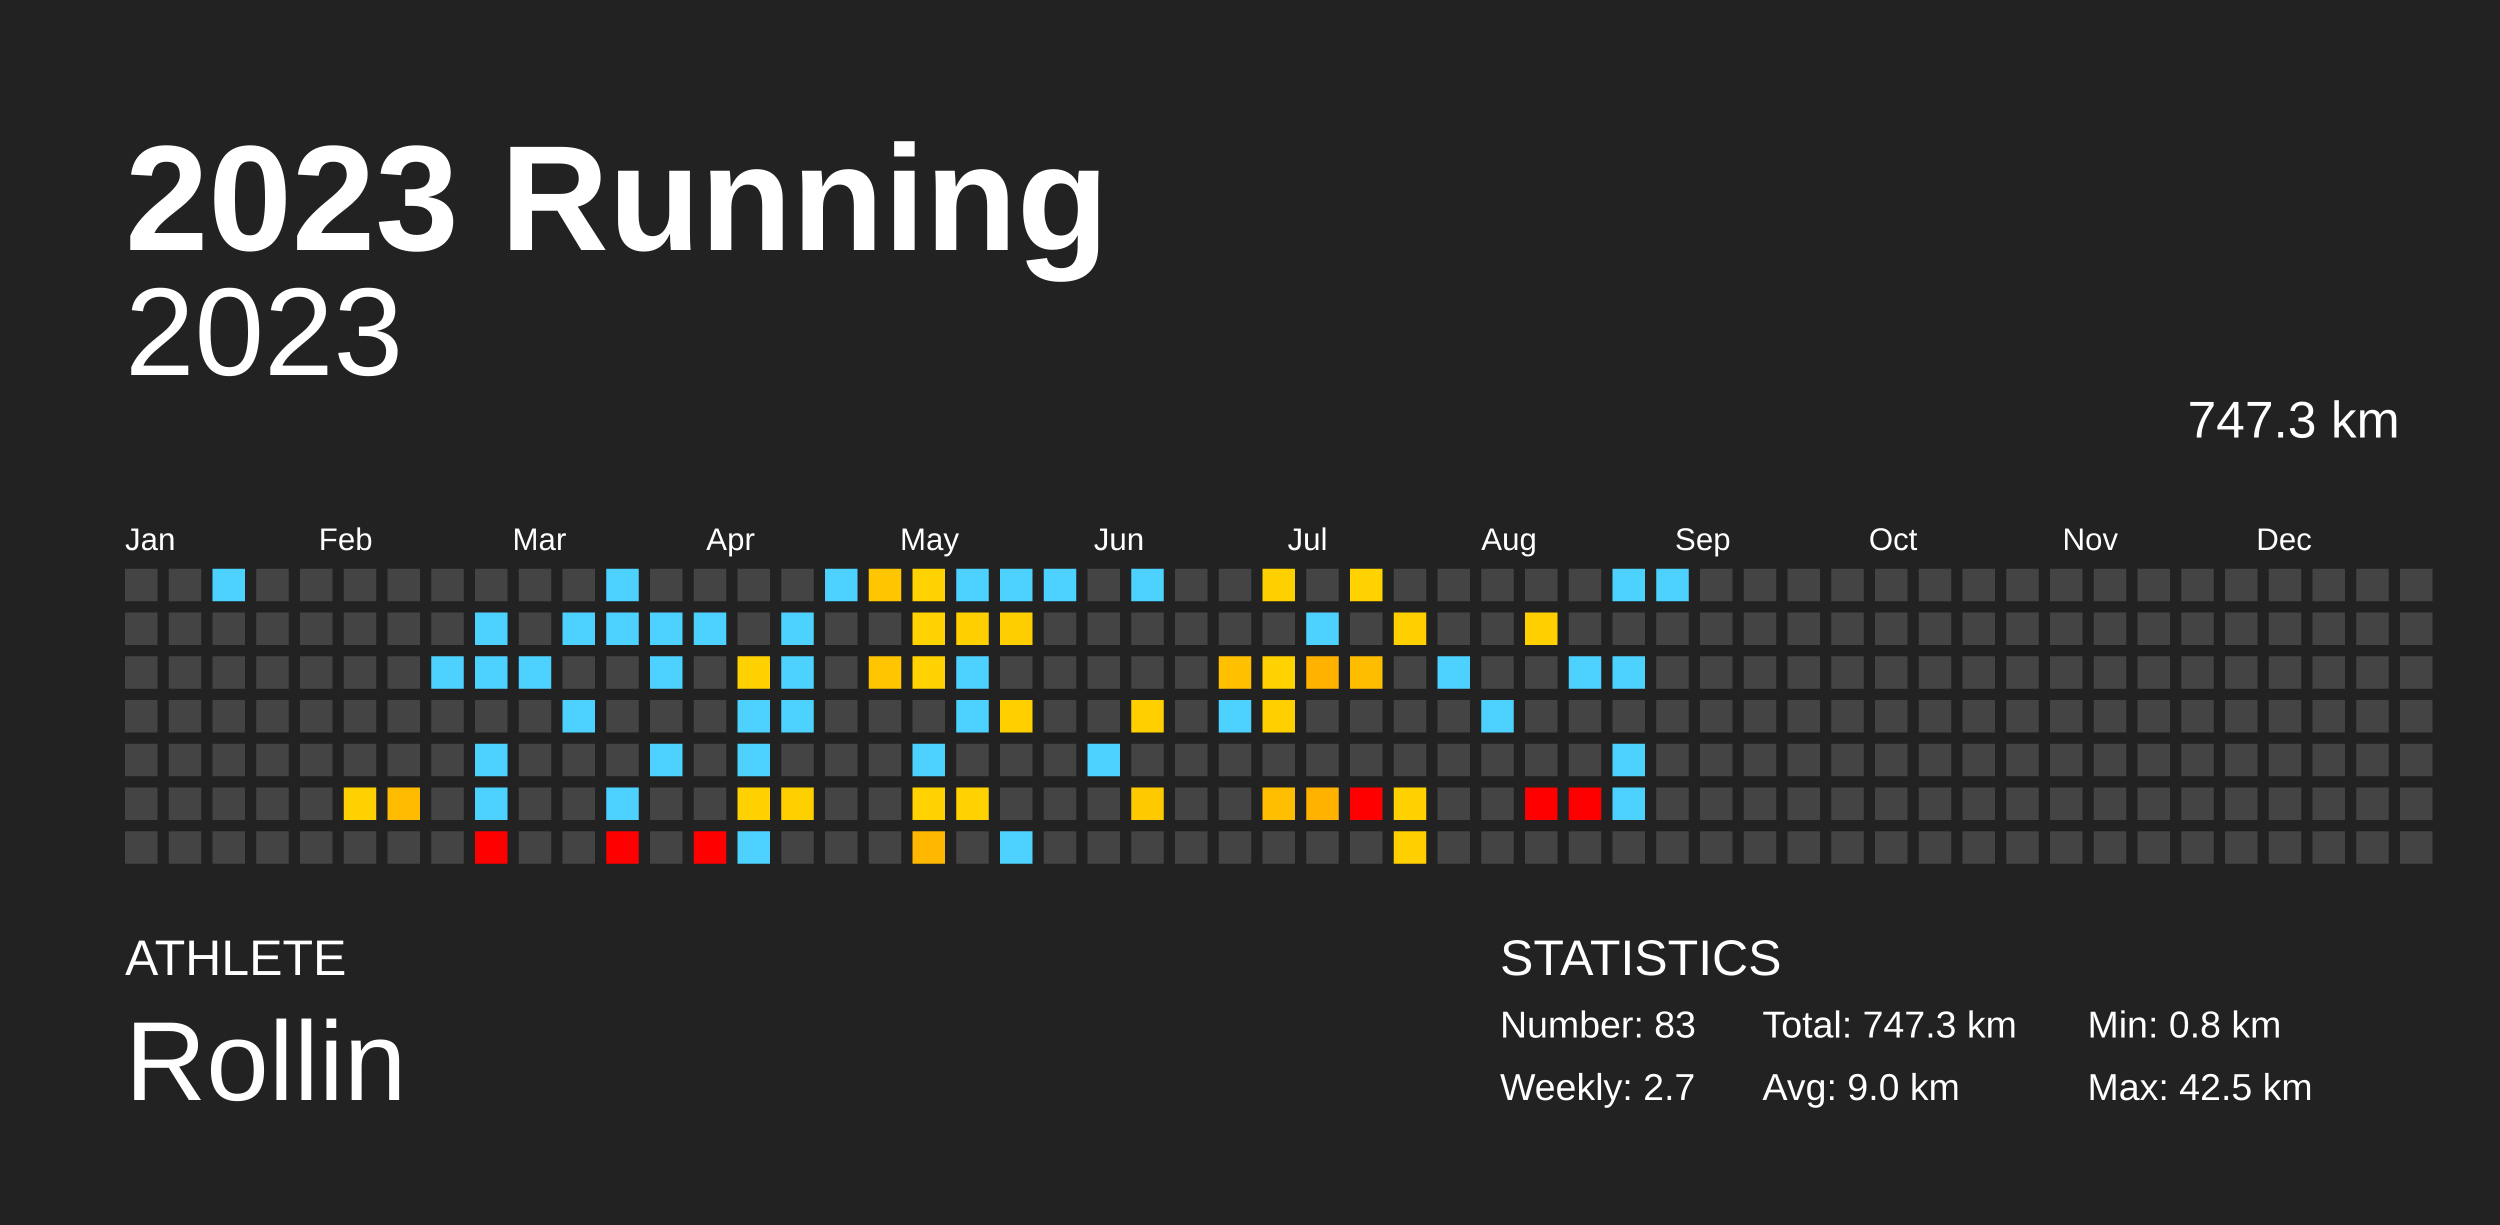
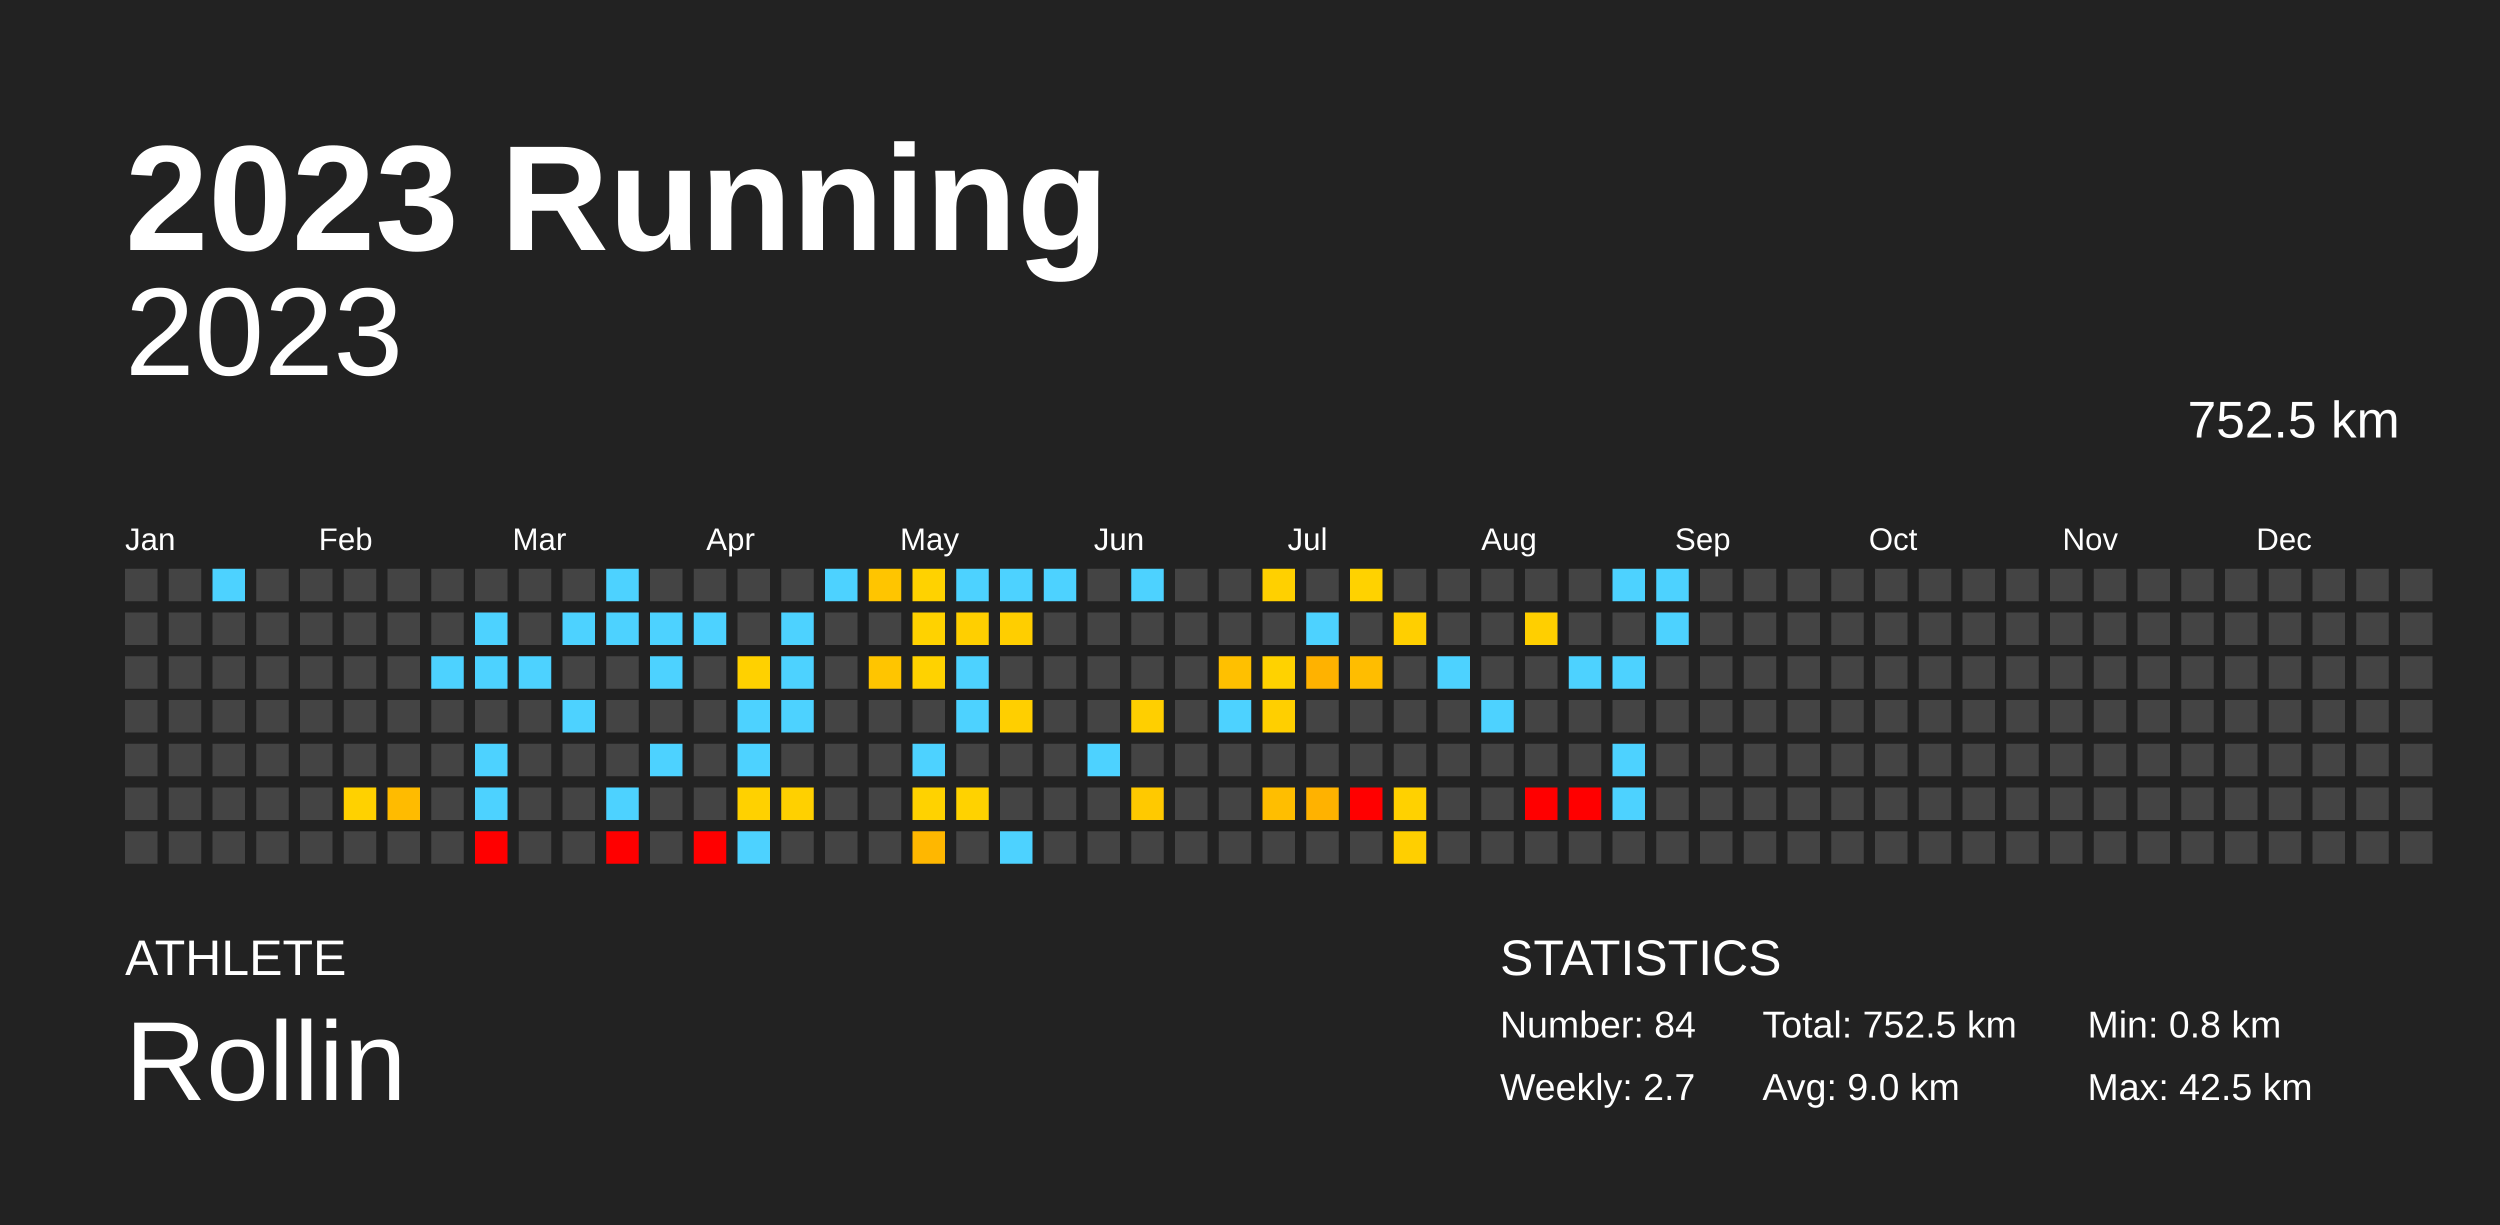
<svg xmlns="http://www.w3.org/2000/svg" baseProfile="full" height="98mm" version="1.1" viewBox="0,0,200,98" width="200mm">
  <defs />
  <rect fill="#222222" height="98" width="200" x="0" y="0" />
  <text fill="#FFFFFF" style="font-size:12px; font-family:Arial; font-weight:bold;" x="10" y="20">2023 Running</text>
  <text fill="#FFFFFF" style="font-size:4px; font-family:Arial" x="10" y="78">ATHLETE</text>
  <text fill="#FFFFFF" style="font-size:9px; font-family:Arial" x="10" y="88">Rollin</text>
  <text fill="#FFFFFF" style="font-size:4px; font-family:Arial" x="120" y="78">STATISTICS</text>
-   <text fill="#FFFFFF" style="font-size:3px; font-family:Arial" x="120" y="83">Number: 83</text>
+   <text fill="#FFFFFF" style="font-size:3px; font-family:Arial" x="120" y="83">Number: 84</text>
  <text fill="#FFFFFF" style="font-size:3px; font-family:Arial" x="120" y="88">Weekly: 2.7</text>
-   <text fill="#FFFFFF" style="font-size:3px; font-family:Arial" x="141" y="83">Total: 747.3 km</text>
+   <text fill="#FFFFFF" style="font-size:3px; font-family:Arial" x="141" y="83">Total: 752.5 km</text>
  <text fill="#FFFFFF" style="font-size:3px; font-family:Arial" x="141" y="88">Avg: 9.0 km</text>
  <text fill="#FFFFFF" style="font-size:3px; font-family:Arial" x="167" y="83">Min: 0.8 km</text>
  <text fill="#FFFFFF" style="font-size:3px; font-family:Arial" x="167" y="88">Max: 42.5 km</text>
  <text alignment-baseline="hanging" fill="#FFFFFF" style="font-size:10.0px; font-family:Arial;" x="10" y="30">2023</text>
-   <text alignment-baseline="hanging" fill="#FFFFFF" style="font-size:4.125px; font-family:Arial;" x="175" y="35">747.3 km</text>
+   <text alignment-baseline="hanging" fill="#FFFFFF" style="font-size:4.125px; font-family:Arial;" x="175" y="35">752.5 km</text>
  <text fill="#FFFFFF" style="font-size:2.5px; font-family:Arial" x="10.0" y="44">Jan</text>
  <text fill="#FFFFFF" style="font-size:2.5px; font-family:Arial" x="25.5" y="44">Feb</text>
  <text fill="#FFFFFF" style="font-size:2.5px; font-family:Arial" x="41.0" y="44">Mar</text>
  <text fill="#FFFFFF" style="font-size:2.5px; font-family:Arial" x="56.5" y="44">Apr</text>
  <text fill="#FFFFFF" style="font-size:2.5px; font-family:Arial" x="72.0" y="44">May</text>
  <text fill="#FFFFFF" style="font-size:2.5px; font-family:Arial" x="87.5" y="44">Jun</text>
  <text fill="#FFFFFF" style="font-size:2.5px; font-family:Arial" x="103.0" y="44">Jul</text>
  <text fill="#FFFFFF" style="font-size:2.5px; font-family:Arial" x="118.5" y="44">Aug</text>
  <text fill="#FFFFFF" style="font-size:2.5px; font-family:Arial" x="134.0" y="44">Sep</text>
  <text fill="#FFFFFF" style="font-size:2.5px; font-family:Arial" x="149.5" y="44">Oct</text>
  <text fill="#FFFFFF" style="font-size:2.5px; font-family:Arial" x="165.0" y="44">Nov</text>
  <text fill="#FFFFFF" style="font-size:2.5px; font-family:Arial" x="180.5" y="44">Dec</text>
  <rect fill="#444444" height="2.6" width="2.6" x="10.0" y="45.5" />
  <rect fill="#444444" height="2.6" width="2.6" x="10.0" y="49.0" />
  <rect fill="#444444" height="2.6" width="2.6" x="10.0" y="52.5" />
  <rect fill="#444444" height="2.6" width="2.6" x="10.0" y="56.0" />
  <rect fill="#444444" height="2.6" width="2.6" x="10.0" y="59.5" />
  <rect fill="#444444" height="2.6" width="2.6" x="10.0" y="63.0" />
  <rect fill="#444444" height="2.6" width="2.6" x="10.0" y="66.5" />
  <rect fill="#444444" height="2.6" width="2.6" x="13.5" y="45.5" />
  <rect fill="#444444" height="2.6" width="2.6" x="13.5" y="49.0" />
  <rect fill="#444444" height="2.6" width="2.6" x="13.5" y="52.5" />
  <rect fill="#444444" height="2.6" width="2.6" x="13.5" y="56.0" />
  <rect fill="#444444" height="2.6" width="2.6" x="13.5" y="59.5" />
  <rect fill="#444444" height="2.6" width="2.6" x="13.5" y="63.0" />
  <rect fill="#444444" height="2.6" width="2.6" x="13.5" y="66.5" />
  <rect fill="#4dd2ff" height="2.6" width="2.6" x="17.0" y="45.5" />
  <rect fill="#444444" height="2.6" width="2.6" x="17.0" y="49.0" />
  <rect fill="#444444" height="2.6" width="2.6" x="17.0" y="52.5" />
  <rect fill="#444444" height="2.6" width="2.6" x="17.0" y="56.0" />
  <rect fill="#444444" height="2.6" width="2.6" x="17.0" y="59.5" />
  <rect fill="#444444" height="2.6" width="2.6" x="17.0" y="63.0" />
  <rect fill="#444444" height="2.6" width="2.6" x="17.0" y="66.5" />
  <rect fill="#444444" height="2.6" width="2.6" x="20.5" y="45.5" />
  <rect fill="#444444" height="2.6" width="2.6" x="20.5" y="49.0" />
  <rect fill="#444444" height="2.6" width="2.6" x="20.5" y="52.5" />
  <rect fill="#444444" height="2.6" width="2.6" x="20.5" y="56.0" />
  <rect fill="#444444" height="2.6" width="2.6" x="20.5" y="59.5" />
  <rect fill="#444444" height="2.6" width="2.6" x="20.5" y="63.0" />
  <rect fill="#444444" height="2.6" width="2.6" x="20.5" y="66.5" />
  <rect fill="#444444" height="2.6" width="2.6" x="24.0" y="45.5" />
  <rect fill="#444444" height="2.6" width="2.6" x="24.0" y="49.0" />
  <rect fill="#444444" height="2.6" width="2.6" x="24.0" y="52.5" />
  <rect fill="#444444" height="2.6" width="2.6" x="24.0" y="56.0" />
  <rect fill="#444444" height="2.6" width="2.6" x="24.0" y="59.5" />
  <rect fill="#444444" height="2.6" width="2.6" x="24.0" y="63.0" />
  <rect fill="#444444" height="2.6" width="2.6" x="24.0" y="66.5" />
  <rect fill="#444444" height="2.6" width="2.6" x="27.5" y="45.5" />
  <rect fill="#444444" height="2.6" width="2.6" x="27.5" y="49.0" />
  <rect fill="#444444" height="2.6" width="2.6" x="27.5" y="52.5" />
  <rect fill="#444444" height="2.6" width="2.6" x="27.5" y="56.0" />
  <rect fill="#444444" height="2.6" width="2.6" x="27.5" y="59.5" />
  <rect fill="#ffd100" height="2.6" width="2.6" x="27.5" y="63.0" />
  <rect fill="#444444" height="2.6" width="2.6" x="27.5" y="66.5" />
  <rect fill="#444444" height="2.6" width="2.6" x="31.0" y="45.5" />
  <rect fill="#444444" height="2.6" width="2.6" x="31.0" y="49.0" />
  <rect fill="#444444" height="2.6" width="2.6" x="31.0" y="52.5" />
  <rect fill="#444444" height="2.6" width="2.6" x="31.0" y="56.0" />
  <rect fill="#444444" height="2.6" width="2.6" x="31.0" y="59.5" />
  <rect fill="#ffbb00" height="2.6" width="2.6" x="31.0" y="63.0" />
  <rect fill="#444444" height="2.6" width="2.6" x="31.0" y="66.5" />
  <rect fill="#444444" height="2.6" width="2.6" x="34.5" y="45.5" />
  <rect fill="#444444" height="2.6" width="2.6" x="34.5" y="49.0" />
  <rect fill="#4dd2ff" height="2.6" width="2.6" x="34.5" y="52.5" />
  <rect fill="#444444" height="2.6" width="2.6" x="34.5" y="56.0" />
  <rect fill="#444444" height="2.6" width="2.6" x="34.5" y="59.5" />
  <rect fill="#444444" height="2.6" width="2.6" x="34.5" y="63.0" />
  <rect fill="#444444" height="2.6" width="2.6" x="34.5" y="66.5" />
  <rect fill="#444444" height="2.6" width="2.6" x="38.0" y="45.5" />
  <rect fill="#4dd2ff" height="2.6" width="2.6" x="38.0" y="49.0" />
  <rect fill="#4dd2ff" height="2.6" width="2.6" x="38.0" y="52.5" />
  <rect fill="#444444" height="2.6" width="2.6" x="38.0" y="56.0" />
  <rect fill="#4dd2ff" height="2.6" width="2.6" x="38.0" y="59.5" />
  <rect fill="#4dd2ff" height="2.6" width="2.6" x="38.0" y="63.0" />
  <rect fill="red" height="2.6" width="2.6" x="38.0" y="66.5" />
  <rect fill="#444444" height="2.6" width="2.6" x="41.5" y="45.5" />
  <rect fill="#444444" height="2.6" width="2.6" x="41.5" y="49.0" />
  <rect fill="#4dd2ff" height="2.6" width="2.6" x="41.5" y="52.5" />
  <rect fill="#444444" height="2.6" width="2.6" x="41.5" y="56.0" />
  <rect fill="#444444" height="2.6" width="2.6" x="41.5" y="59.5" />
  <rect fill="#444444" height="2.6" width="2.6" x="41.5" y="63.0" />
  <rect fill="#444444" height="2.6" width="2.6" x="41.5" y="66.5" />
  <rect fill="#444444" height="2.6" width="2.6" x="45.0" y="45.5" />
  <rect fill="#4dd2ff" height="2.6" width="2.6" x="45.0" y="49.0" />
  <rect fill="#444444" height="2.6" width="2.6" x="45.0" y="52.5" />
  <rect fill="#4dd2ff" height="2.6" width="2.6" x="45.0" y="56.0" />
  <rect fill="#444444" height="2.6" width="2.6" x="45.0" y="59.5" />
  <rect fill="#444444" height="2.6" width="2.6" x="45.0" y="63.0" />
  <rect fill="#444444" height="2.6" width="2.6" x="45.0" y="66.5" />
  <rect fill="#4dd2ff" height="2.6" width="2.6" x="48.5" y="45.5" />
  <rect fill="#4dd2ff" height="2.6" width="2.6" x="48.5" y="49.0" />
  <rect fill="#444444" height="2.6" width="2.6" x="48.5" y="52.5" />
  <rect fill="#444444" height="2.6" width="2.6" x="48.5" y="56.0" />
  <rect fill="#444444" height="2.6" width="2.6" x="48.5" y="59.5" />
  <rect fill="#4dd2ff" height="2.6" width="2.6" x="48.5" y="63.0" />
  <rect fill="red" height="2.6" width="2.6" x="48.5" y="66.5" />
  <rect fill="#444444" height="2.6" width="2.6" x="52.0" y="45.5" />
  <rect fill="#4dd2ff" height="2.6" width="2.6" x="52.0" y="49.0" />
  <rect fill="#4dd2ff" height="2.6" width="2.6" x="52.0" y="52.5" />
  <rect fill="#444444" height="2.6" width="2.6" x="52.0" y="56.0" />
  <rect fill="#4dd2ff" height="2.6" width="2.6" x="52.0" y="59.5" />
  <rect fill="#444444" height="2.6" width="2.6" x="52.0" y="63.0" />
  <rect fill="#444444" height="2.6" width="2.6" x="52.0" y="66.5" />
  <rect fill="#444444" height="2.6" width="2.6" x="55.5" y="45.5" />
  <rect fill="#4dd2ff" height="2.6" width="2.6" x="55.5" y="49.0" />
  <rect fill="#444444" height="2.6" width="2.6" x="55.5" y="52.5" />
  <rect fill="#444444" height="2.6" width="2.6" x="55.5" y="56.0" />
  <rect fill="#444444" height="2.6" width="2.6" x="55.5" y="59.5" />
  <rect fill="#444444" height="2.6" width="2.6" x="55.5" y="63.0" />
  <rect fill="red" height="2.6" width="2.6" x="55.5" y="66.5" />
  <rect fill="#444444" height="2.6" width="2.6" x="59.0" y="45.5" />
  <rect fill="#444444" height="2.6" width="2.6" x="59.0" y="49.0" />
  <rect fill="#ffd100" height="2.6" width="2.6" x="59.0" y="52.5" />
  <rect fill="#4dd2ff" height="2.6" width="2.6" x="59.0" y="56.0" />
  <rect fill="#4dd2ff" height="2.6" width="2.6" x="59.0" y="59.5" />
  <rect fill="#ffd100" height="2.6" width="2.6" x="59.0" y="63.0" />
  <rect fill="#4dd2ff" height="2.6" width="2.6" x="59.0" y="66.5" />
  <rect fill="#444444" height="2.6" width="2.6" x="62.5" y="45.5" />
  <rect fill="#4dd2ff" height="2.6" width="2.6" x="62.5" y="49.0" />
  <rect fill="#4dd2ff" height="2.6" width="2.6" x="62.5" y="52.5" />
  <rect fill="#4dd2ff" height="2.6" width="2.6" x="62.5" y="56.0" />
  <rect fill="#444444" height="2.6" width="2.6" x="62.5" y="59.5" />
  <rect fill="#ffd000" height="2.6" width="2.6" x="62.5" y="63.0" />
  <rect fill="#444444" height="2.6" width="2.6" x="62.5" y="66.5" />
  <rect fill="#4dd2ff" height="2.6" width="2.6" x="66.0" y="45.5" />
  <rect fill="#444444" height="2.6" width="2.6" x="66.0" y="49.0" />
  <rect fill="#444444" height="2.6" width="2.6" x="66.0" y="52.5" />
  <rect fill="#444444" height="2.6" width="2.6" x="66.0" y="56.0" />
  <rect fill="#444444" height="2.6" width="2.6" x="66.0" y="59.5" />
  <rect fill="#444444" height="2.6" width="2.6" x="66.0" y="63.0" />
  <rect fill="#444444" height="2.6" width="2.6" x="66.0" y="66.5" />
  <rect fill="#ffc500" height="2.6" width="2.6" x="69.5" y="45.5" />
  <rect fill="#444444" height="2.6" width="2.6" x="69.5" y="49.0" />
  <rect fill="#ffc500" height="2.6" width="2.6" x="69.5" y="52.5" />
  <rect fill="#444444" height="2.6" width="2.6" x="69.5" y="56.0" />
  <rect fill="#444444" height="2.6" width="2.6" x="69.5" y="59.5" />
  <rect fill="#444444" height="2.6" width="2.6" x="69.5" y="63.0" />
  <rect fill="#444444" height="2.6" width="2.6" x="69.5" y="66.5" />
  <rect fill="#ffd200" height="2.6" width="2.6" x="73.0" y="45.5" />
  <rect fill="#ffd200" height="2.6" width="2.6" x="73.0" y="49.0" />
  <rect fill="#ffd200" height="2.6" width="2.6" x="73.0" y="52.5" />
  <rect fill="#444444" height="2.6" width="2.6" x="73.0" y="56.0" />
  <rect fill="#4dd2ff" height="2.6" width="2.6" x="73.0" y="59.5" />
  <rect fill="#ffd200" height="2.6" width="2.6" x="73.0" y="63.0" />
  <rect fill="#ffb700" height="2.6" width="2.6" x="73.0" y="66.5" />
  <rect fill="#4dd2ff" height="2.6" width="2.6" x="76.5" y="45.5" />
  <rect fill="#ffcf00" height="2.6" width="2.6" x="76.5" y="49.0" />
  <rect fill="#4dd2ff" height="2.6" width="2.6" x="76.5" y="52.5" />
  <rect fill="#4dd2ff" height="2.6" width="2.6" x="76.5" y="56.0" />
  <rect fill="#444444" height="2.6" width="2.6" x="76.5" y="59.5" />
  <rect fill="#ffd200" height="2.6" width="2.6" x="76.5" y="63.0" />
  <rect fill="#444444" height="2.6" width="2.6" x="76.5" y="66.5" />
  <rect fill="#4dd2ff" height="2.6" width="2.6" x="80.0" y="45.5" />
  <rect fill="#ffce00" height="2.6" width="2.6" x="80.0" y="49.0" />
  <rect fill="#444444" height="2.6" width="2.6" x="80.0" y="52.5" />
  <rect fill="#ffcf00" height="2.6" width="2.6" x="80.0" y="56.0" />
  <rect fill="#444444" height="2.6" width="2.6" x="80.0" y="59.5" />
  <rect fill="#444444" height="2.6" width="2.6" x="80.0" y="63.0" />
  <rect fill="#4dd2ff" height="2.6" width="2.6" x="80.0" y="66.5" />
  <rect fill="#4dd2ff" height="2.6" width="2.6" x="83.5" y="45.5" />
  <rect fill="#444444" height="2.6" width="2.6" x="83.5" y="49.0" />
  <rect fill="#444444" height="2.6" width="2.6" x="83.5" y="52.5" />
  <rect fill="#444444" height="2.6" width="2.6" x="83.5" y="56.0" />
  <rect fill="#444444" height="2.6" width="2.6" x="83.5" y="59.5" />
  <rect fill="#444444" height="2.6" width="2.6" x="83.5" y="63.0" />
  <rect fill="#444444" height="2.6" width="2.6" x="83.5" y="66.5" />
  <rect fill="#444444" height="2.6" width="2.6" x="87.0" y="45.5" />
  <rect fill="#444444" height="2.6" width="2.6" x="87.0" y="49.0" />
  <rect fill="#444444" height="2.6" width="2.6" x="87.0" y="52.5" />
  <rect fill="#444444" height="2.6" width="2.6" x="87.0" y="56.0" />
  <rect fill="#4dd2ff" height="2.6" width="2.6" x="87.0" y="59.5" />
  <rect fill="#444444" height="2.6" width="2.6" x="87.0" y="63.0" />
  <rect fill="#444444" height="2.6" width="2.6" x="87.0" y="66.5" />
  <rect fill="#4dd2ff" height="2.6" width="2.6" x="90.5" y="45.5" />
  <rect fill="#444444" height="2.6" width="2.6" x="90.5" y="49.0" />
  <rect fill="#444444" height="2.6" width="2.6" x="90.5" y="52.5" />
  <rect fill="#ffcf00" height="2.6" width="2.6" x="90.5" y="56.0" />
  <rect fill="#444444" height="2.6" width="2.6" x="90.5" y="59.5" />
  <rect fill="#ffc900" height="2.6" width="2.6" x="90.5" y="63.0" />
  <rect fill="#444444" height="2.6" width="2.6" x="90.5" y="66.5" />
  <rect fill="#444444" height="2.6" width="2.6" x="94.0" y="45.5" />
  <rect fill="#444444" height="2.6" width="2.6" x="94.0" y="49.0" />
  <rect fill="#444444" height="2.6" width="2.6" x="94.0" y="52.5" />
  <rect fill="#444444" height="2.6" width="2.6" x="94.0" y="56.0" />
  <rect fill="#444444" height="2.6" width="2.6" x="94.0" y="59.5" />
  <rect fill="#444444" height="2.6" width="2.6" x="94.0" y="63.0" />
  <rect fill="#444444" height="2.6" width="2.6" x="94.0" y="66.5" />
  <rect fill="#444444" height="2.6" width="2.6" x="97.5" y="45.5" />
  <rect fill="#444444" height="2.6" width="2.6" x="97.5" y="49.0" />
  <rect fill="#ffc000" height="2.6" width="2.6" x="97.5" y="52.5" />
  <rect fill="#4dd2ff" height="2.6" width="2.6" x="97.5" y="56.0" />
  <rect fill="#444444" height="2.6" width="2.6" x="97.5" y="59.5" />
  <rect fill="#444444" height="2.6" width="2.6" x="97.5" y="63.0" />
  <rect fill="#444444" height="2.6" width="2.6" x="97.5" y="66.5" />
  <rect fill="#ffd000" height="2.6" width="2.6" x="101.0" y="45.5" />
  <rect fill="#444444" height="2.6" width="2.6" x="101.0" y="49.0" />
  <rect fill="#ffd200" height="2.6" width="2.6" x="101.0" y="52.5" />
  <rect fill="#ffcf00" height="2.6" width="2.6" x="101.0" y="56.0" />
  <rect fill="#444444" height="2.6" width="2.6" x="101.0" y="59.5" />
  <rect fill="#ffbe00" height="2.6" width="2.6" x="101.0" y="63.0" />
  <rect fill="#444444" height="2.6" width="2.6" x="101.0" y="66.5" />
  <rect fill="#444444" height="2.6" width="2.6" x="104.5" y="45.5" />
  <rect fill="#4dd2ff" height="2.6" width="2.6" x="104.5" y="49.0" />
  <rect fill="#ffb200" height="2.6" width="2.6" x="104.5" y="52.5" />
  <rect fill="#444444" height="2.6" width="2.6" x="104.5" y="56.0" />
  <rect fill="#444444" height="2.6" width="2.6" x="104.5" y="59.5" />
  <rect fill="#ffb200" height="2.6" width="2.6" x="104.5" y="63.0" />
  <rect fill="#444444" height="2.6" width="2.6" x="104.5" y="66.5" />
  <rect fill="#ffd200" height="2.6" width="2.6" x="108.0" y="45.5" />
  <rect fill="#444444" height="2.6" width="2.6" x="108.0" y="49.0" />
  <rect fill="#ffbd00" height="2.6" width="2.6" x="108.0" y="52.5" />
  <rect fill="#444444" height="2.6" width="2.6" x="108.0" y="56.0" />
  <rect fill="#444444" height="2.6" width="2.6" x="108.0" y="59.5" />
  <rect fill="red" height="2.6" width="2.6" x="108.0" y="63.0" />
  <rect fill="#444444" height="2.6" width="2.6" x="108.0" y="66.5" />
  <rect fill="#444444" height="2.6" width="2.6" x="111.5" y="45.5" />
  <rect fill="#ffcf00" height="2.6" width="2.6" x="111.5" y="49.0" />
  <rect fill="#444444" height="2.6" width="2.6" x="111.5" y="52.5" />
  <rect fill="#444444" height="2.6" width="2.6" x="111.5" y="56.0" />
  <rect fill="#444444" height="2.6" width="2.6" x="111.5" y="59.5" />
  <rect fill="#ffd100" height="2.6" width="2.6" x="111.5" y="63.0" />
  <rect fill="#ffcf00" height="2.6" width="2.6" x="111.5" y="66.5" />
  <rect fill="#444444" height="2.6" width="2.6" x="115.0" y="45.5" />
  <rect fill="#444444" height="2.6" width="2.6" x="115.0" y="49.0" />
  <rect fill="#4dd2ff" height="2.6" width="2.6" x="115.0" y="52.5" />
  <rect fill="#444444" height="2.6" width="2.6" x="115.0" y="56.0" />
  <rect fill="#444444" height="2.6" width="2.6" x="115.0" y="59.5" />
  <rect fill="#444444" height="2.6" width="2.6" x="115.0" y="63.0" />
  <rect fill="#444444" height="2.6" width="2.6" x="115.0" y="66.5" />
  <rect fill="#444444" height="2.6" width="2.6" x="118.5" y="45.5" />
  <rect fill="#444444" height="2.6" width="2.6" x="118.5" y="49.0" />
  <rect fill="#444444" height="2.6" width="2.6" x="118.5" y="52.5" />
  <rect fill="#4dd2ff" height="2.6" width="2.6" x="118.5" y="56.0" />
  <rect fill="#444444" height="2.6" width="2.6" x="118.5" y="59.5" />
  <rect fill="#444444" height="2.6" width="2.6" x="118.5" y="63.0" />
  <rect fill="#444444" height="2.6" width="2.6" x="118.5" y="66.5" />
  <rect fill="#444444" height="2.6" width="2.6" x="122.0" y="45.5" />
  <rect fill="#ffcf00" height="2.6" width="2.6" x="122.0" y="49.0" />
  <rect fill="#444444" height="2.6" width="2.6" x="122.0" y="52.5" />
  <rect fill="#444444" height="2.6" width="2.6" x="122.0" y="56.0" />
  <rect fill="#444444" height="2.6" width="2.6" x="122.0" y="59.5" />
  <rect fill="red" height="2.6" width="2.6" x="122.0" y="63.0" />
  <rect fill="#444444" height="2.6" width="2.6" x="122.0" y="66.5" />
  <rect fill="#444444" height="2.6" width="2.6" x="125.5" y="45.5" />
  <rect fill="#444444" height="2.6" width="2.6" x="125.5" y="49.0" />
  <rect fill="#4dd2ff" height="2.6" width="2.6" x="125.5" y="52.5" />
  <rect fill="#444444" height="2.6" width="2.6" x="125.5" y="56.0" />
  <rect fill="#444444" height="2.6" width="2.6" x="125.5" y="59.5" />
  <rect fill="red" height="2.6" width="2.6" x="125.5" y="63.0" />
  <rect fill="#444444" height="2.6" width="2.6" x="125.5" y="66.5" />
  <rect fill="#4dd2ff" height="2.6" width="2.6" x="129.0" y="45.5" />
  <rect fill="#444444" height="2.6" width="2.6" x="129.0" y="49.0" />
  <rect fill="#4dd2ff" height="2.6" width="2.6" x="129.0" y="52.5" />
  <rect fill="#444444" height="2.6" width="2.6" x="129.0" y="56.0" />
  <rect fill="#4dd2ff" height="2.6" width="2.6" x="129.0" y="59.5" />
  <rect fill="#4dd2ff" height="2.6" width="2.6" x="129.0" y="63.0" />
  <rect fill="#444444" height="2.6" width="2.6" x="129.0" y="66.5" />
  <rect fill="#4dd2ff" height="2.6" width="2.6" x="132.5" y="45.5" />
-   <rect fill="#444444" height="2.6" width="2.6" x="132.5" y="49.0" />
+   <rect fill="#4dd2ff" height="2.6" width="2.6" x="132.5" y="49.0" />
  <rect fill="#444444" height="2.6" width="2.6" x="132.5" y="52.5" />
  <rect fill="#444444" height="2.6" width="2.6" x="132.5" y="56.0" />
  <rect fill="#444444" height="2.6" width="2.6" x="132.5" y="59.5" />
  <rect fill="#444444" height="2.6" width="2.6" x="132.5" y="63.0" />
  <rect fill="#444444" height="2.6" width="2.6" x="132.5" y="66.5" />
  <rect fill="#444444" height="2.6" width="2.6" x="136.0" y="45.5" />
  <rect fill="#444444" height="2.6" width="2.6" x="136.0" y="49.0" />
  <rect fill="#444444" height="2.6" width="2.6" x="136.0" y="52.5" />
  <rect fill="#444444" height="2.6" width="2.6" x="136.0" y="56.0" />
  <rect fill="#444444" height="2.6" width="2.6" x="136.0" y="59.5" />
  <rect fill="#444444" height="2.6" width="2.6" x="136.0" y="63.0" />
  <rect fill="#444444" height="2.6" width="2.6" x="136.0" y="66.5" />
  <rect fill="#444444" height="2.6" width="2.6" x="139.5" y="45.5" />
  <rect fill="#444444" height="2.6" width="2.6" x="139.5" y="49.0" />
  <rect fill="#444444" height="2.6" width="2.6" x="139.5" y="52.5" />
  <rect fill="#444444" height="2.6" width="2.6" x="139.5" y="56.0" />
  <rect fill="#444444" height="2.6" width="2.6" x="139.5" y="59.5" />
  <rect fill="#444444" height="2.6" width="2.6" x="139.5" y="63.0" />
  <rect fill="#444444" height="2.6" width="2.6" x="139.5" y="66.5" />
  <rect fill="#444444" height="2.6" width="2.6" x="143.0" y="45.5" />
  <rect fill="#444444" height="2.6" width="2.6" x="143.0" y="49.0" />
  <rect fill="#444444" height="2.6" width="2.6" x="143.0" y="52.5" />
  <rect fill="#444444" height="2.6" width="2.6" x="143.0" y="56.0" />
  <rect fill="#444444" height="2.6" width="2.6" x="143.0" y="59.5" />
  <rect fill="#444444" height="2.6" width="2.6" x="143.0" y="63.0" />
  <rect fill="#444444" height="2.6" width="2.6" x="143.0" y="66.5" />
  <rect fill="#444444" height="2.6" width="2.6" x="146.5" y="45.5" />
  <rect fill="#444444" height="2.6" width="2.6" x="146.5" y="49.0" />
  <rect fill="#444444" height="2.6" width="2.6" x="146.5" y="52.5" />
  <rect fill="#444444" height="2.6" width="2.6" x="146.5" y="56.0" />
  <rect fill="#444444" height="2.6" width="2.6" x="146.5" y="59.5" />
  <rect fill="#444444" height="2.6" width="2.6" x="146.5" y="63.0" />
  <rect fill="#444444" height="2.6" width="2.6" x="146.5" y="66.5" />
  <rect fill="#444444" height="2.6" width="2.6" x="150.0" y="45.5" />
  <rect fill="#444444" height="2.6" width="2.6" x="150.0" y="49.0" />
  <rect fill="#444444" height="2.6" width="2.6" x="150.0" y="52.5" />
  <rect fill="#444444" height="2.6" width="2.6" x="150.0" y="56.0" />
  <rect fill="#444444" height="2.6" width="2.6" x="150.0" y="59.5" />
  <rect fill="#444444" height="2.6" width="2.6" x="150.0" y="63.0" />
  <rect fill="#444444" height="2.6" width="2.6" x="150.0" y="66.5" />
  <rect fill="#444444" height="2.6" width="2.6" x="153.5" y="45.5" />
  <rect fill="#444444" height="2.6" width="2.6" x="153.5" y="49.0" />
  <rect fill="#444444" height="2.6" width="2.6" x="153.5" y="52.5" />
  <rect fill="#444444" height="2.6" width="2.6" x="153.5" y="56.0" />
  <rect fill="#444444" height="2.6" width="2.6" x="153.5" y="59.5" />
  <rect fill="#444444" height="2.6" width="2.6" x="153.5" y="63.0" />
  <rect fill="#444444" height="2.6" width="2.6" x="153.5" y="66.5" />
  <rect fill="#444444" height="2.6" width="2.6" x="157.0" y="45.5" />
  <rect fill="#444444" height="2.6" width="2.6" x="157.0" y="49.0" />
  <rect fill="#444444" height="2.6" width="2.6" x="157.0" y="52.5" />
  <rect fill="#444444" height="2.6" width="2.6" x="157.0" y="56.0" />
  <rect fill="#444444" height="2.6" width="2.6" x="157.0" y="59.5" />
  <rect fill="#444444" height="2.6" width="2.6" x="157.0" y="63.0" />
  <rect fill="#444444" height="2.6" width="2.6" x="157.0" y="66.5" />
  <rect fill="#444444" height="2.6" width="2.6" x="160.5" y="45.5" />
  <rect fill="#444444" height="2.6" width="2.6" x="160.5" y="49.0" />
  <rect fill="#444444" height="2.6" width="2.6" x="160.5" y="52.5" />
  <rect fill="#444444" height="2.6" width="2.6" x="160.5" y="56.0" />
  <rect fill="#444444" height="2.6" width="2.6" x="160.5" y="59.5" />
  <rect fill="#444444" height="2.6" width="2.6" x="160.5" y="63.0" />
  <rect fill="#444444" height="2.6" width="2.6" x="160.5" y="66.5" />
  <rect fill="#444444" height="2.6" width="2.6" x="164.0" y="45.5" />
  <rect fill="#444444" height="2.6" width="2.6" x="164.0" y="49.0" />
  <rect fill="#444444" height="2.6" width="2.6" x="164.0" y="52.5" />
  <rect fill="#444444" height="2.6" width="2.6" x="164.0" y="56.0" />
  <rect fill="#444444" height="2.6" width="2.6" x="164.0" y="59.5" />
  <rect fill="#444444" height="2.6" width="2.6" x="164.0" y="63.0" />
  <rect fill="#444444" height="2.6" width="2.6" x="164.0" y="66.5" />
  <rect fill="#444444" height="2.6" width="2.6" x="167.5" y="45.5" />
  <rect fill="#444444" height="2.6" width="2.6" x="167.5" y="49.0" />
  <rect fill="#444444" height="2.6" width="2.6" x="167.5" y="52.5" />
  <rect fill="#444444" height="2.6" width="2.6" x="167.5" y="56.0" />
  <rect fill="#444444" height="2.6" width="2.6" x="167.5" y="59.5" />
  <rect fill="#444444" height="2.6" width="2.6" x="167.5" y="63.0" />
  <rect fill="#444444" height="2.6" width="2.6" x="167.5" y="66.5" />
  <rect fill="#444444" height="2.6" width="2.6" x="171.0" y="45.5" />
  <rect fill="#444444" height="2.6" width="2.6" x="171.0" y="49.0" />
  <rect fill="#444444" height="2.6" width="2.6" x="171.0" y="52.5" />
  <rect fill="#444444" height="2.6" width="2.6" x="171.0" y="56.0" />
  <rect fill="#444444" height="2.6" width="2.6" x="171.0" y="59.5" />
  <rect fill="#444444" height="2.6" width="2.6" x="171.0" y="63.0" />
  <rect fill="#444444" height="2.6" width="2.6" x="171.0" y="66.5" />
  <rect fill="#444444" height="2.6" width="2.6" x="174.5" y="45.5" />
  <rect fill="#444444" height="2.6" width="2.6" x="174.5" y="49.0" />
  <rect fill="#444444" height="2.6" width="2.6" x="174.5" y="52.5" />
  <rect fill="#444444" height="2.6" width="2.6" x="174.5" y="56.0" />
  <rect fill="#444444" height="2.6" width="2.6" x="174.5" y="59.5" />
  <rect fill="#444444" height="2.6" width="2.6" x="174.5" y="63.0" />
  <rect fill="#444444" height="2.6" width="2.6" x="174.5" y="66.5" />
  <rect fill="#444444" height="2.6" width="2.6" x="178.0" y="45.5" />
  <rect fill="#444444" height="2.6" width="2.6" x="178.0" y="49.0" />
  <rect fill="#444444" height="2.6" width="2.6" x="178.0" y="52.5" />
  <rect fill="#444444" height="2.6" width="2.6" x="178.0" y="56.0" />
  <rect fill="#444444" height="2.6" width="2.6" x="178.0" y="59.5" />
  <rect fill="#444444" height="2.6" width="2.6" x="178.0" y="63.0" />
  <rect fill="#444444" height="2.6" width="2.6" x="178.0" y="66.5" />
  <rect fill="#444444" height="2.6" width="2.6" x="181.5" y="45.5" />
  <rect fill="#444444" height="2.6" width="2.6" x="181.5" y="49.0" />
  <rect fill="#444444" height="2.6" width="2.6" x="181.5" y="52.5" />
  <rect fill="#444444" height="2.6" width="2.6" x="181.5" y="56.0" />
  <rect fill="#444444" height="2.6" width="2.6" x="181.5" y="59.5" />
  <rect fill="#444444" height="2.6" width="2.6" x="181.5" y="63.0" />
  <rect fill="#444444" height="2.6" width="2.6" x="181.5" y="66.5" />
  <rect fill="#444444" height="2.6" width="2.6" x="185.0" y="45.5" />
  <rect fill="#444444" height="2.6" width="2.6" x="185.0" y="49.0" />
  <rect fill="#444444" height="2.6" width="2.6" x="185.0" y="52.5" />
  <rect fill="#444444" height="2.6" width="2.6" x="185.0" y="56.0" />
  <rect fill="#444444" height="2.6" width="2.6" x="185.0" y="59.5" />
  <rect fill="#444444" height="2.6" width="2.6" x="185.0" y="63.0" />
  <rect fill="#444444" height="2.6" width="2.6" x="185.0" y="66.5" />
  <rect fill="#444444" height="2.6" width="2.6" x="188.5" y="45.5" />
  <rect fill="#444444" height="2.6" width="2.6" x="188.5" y="49.0" />
  <rect fill="#444444" height="2.6" width="2.6" x="188.5" y="52.5" />
  <rect fill="#444444" height="2.6" width="2.6" x="188.5" y="56.0" />
  <rect fill="#444444" height="2.6" width="2.6" x="188.5" y="59.5" />
  <rect fill="#444444" height="2.6" width="2.6" x="188.5" y="63.0" />
  <rect fill="#444444" height="2.6" width="2.6" x="188.5" y="66.5" />
  <rect fill="#444444" height="2.6" width="2.6" x="192.0" y="45.5" />
  <rect fill="#444444" height="2.6" width="2.6" x="192.0" y="49.0" />
  <rect fill="#444444" height="2.6" width="2.6" x="192.0" y="52.5" />
  <rect fill="#444444" height="2.6" width="2.6" x="192.0" y="56.0" />
  <rect fill="#444444" height="2.6" width="2.6" x="192.0" y="59.5" />
  <rect fill="#444444" height="2.6" width="2.6" x="192.0" y="63.0" />
  <rect fill="#444444" height="2.6" width="2.6" x="192.0" y="66.5" />
</svg>
